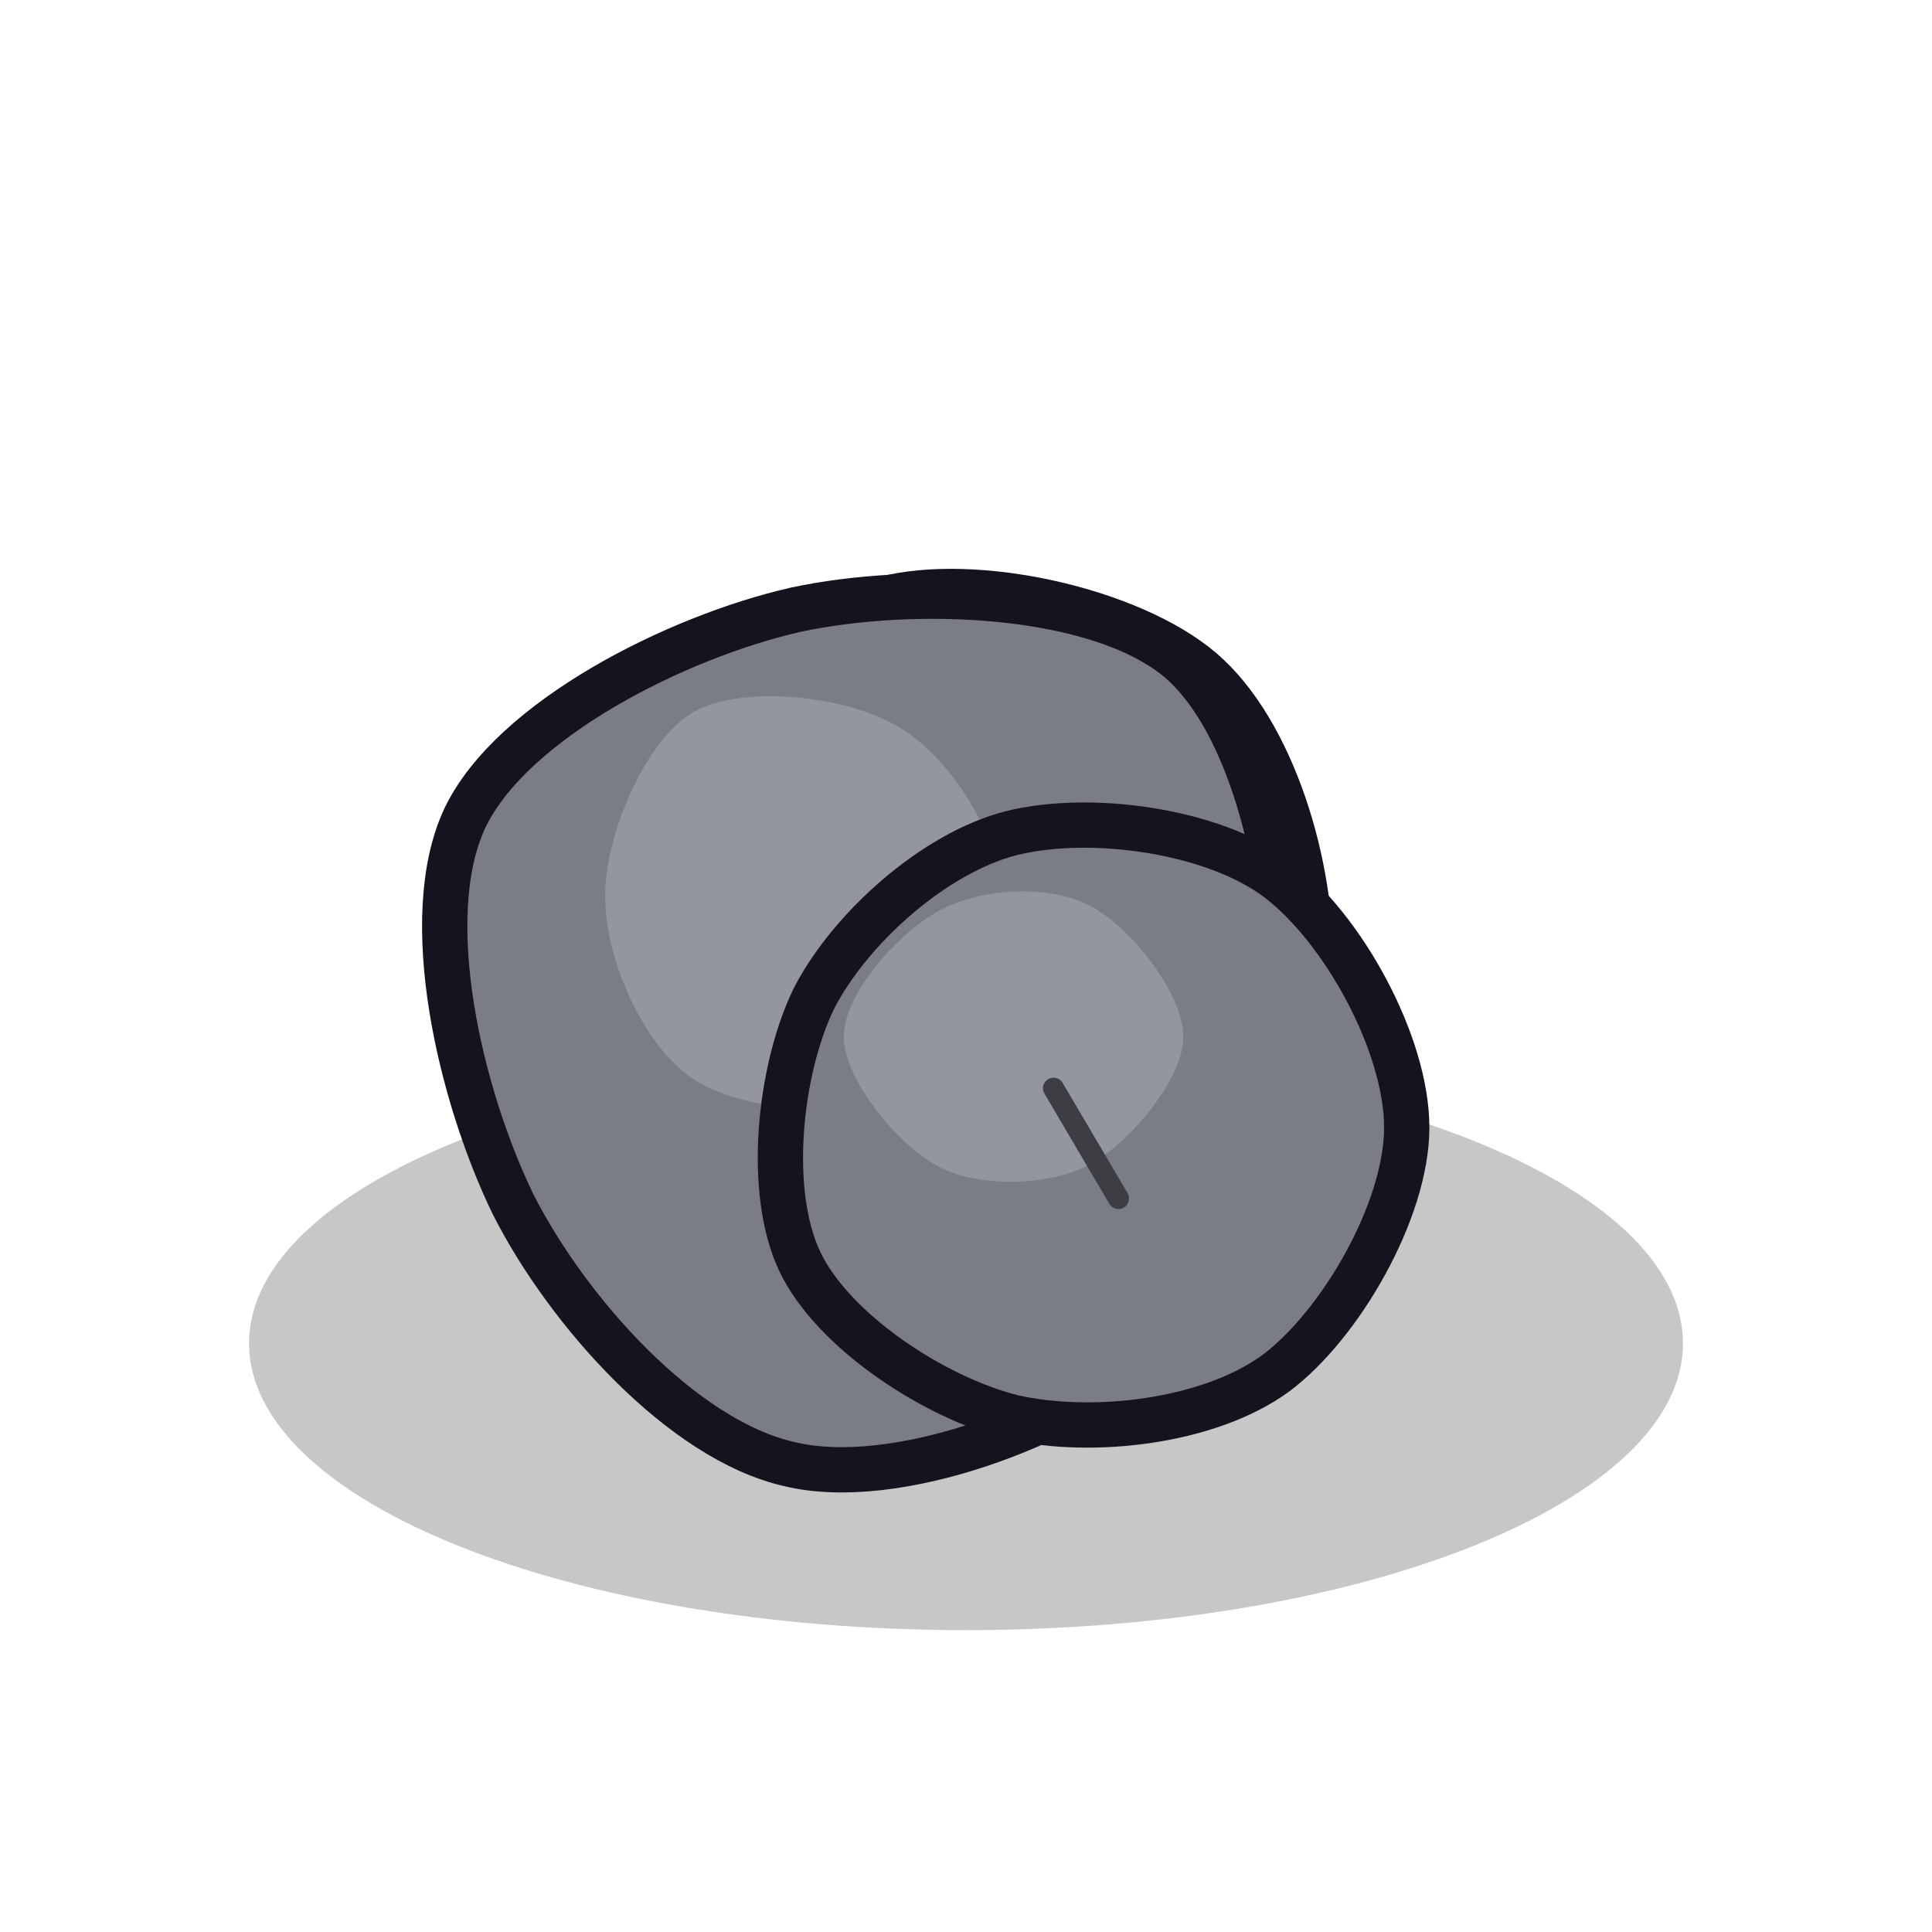
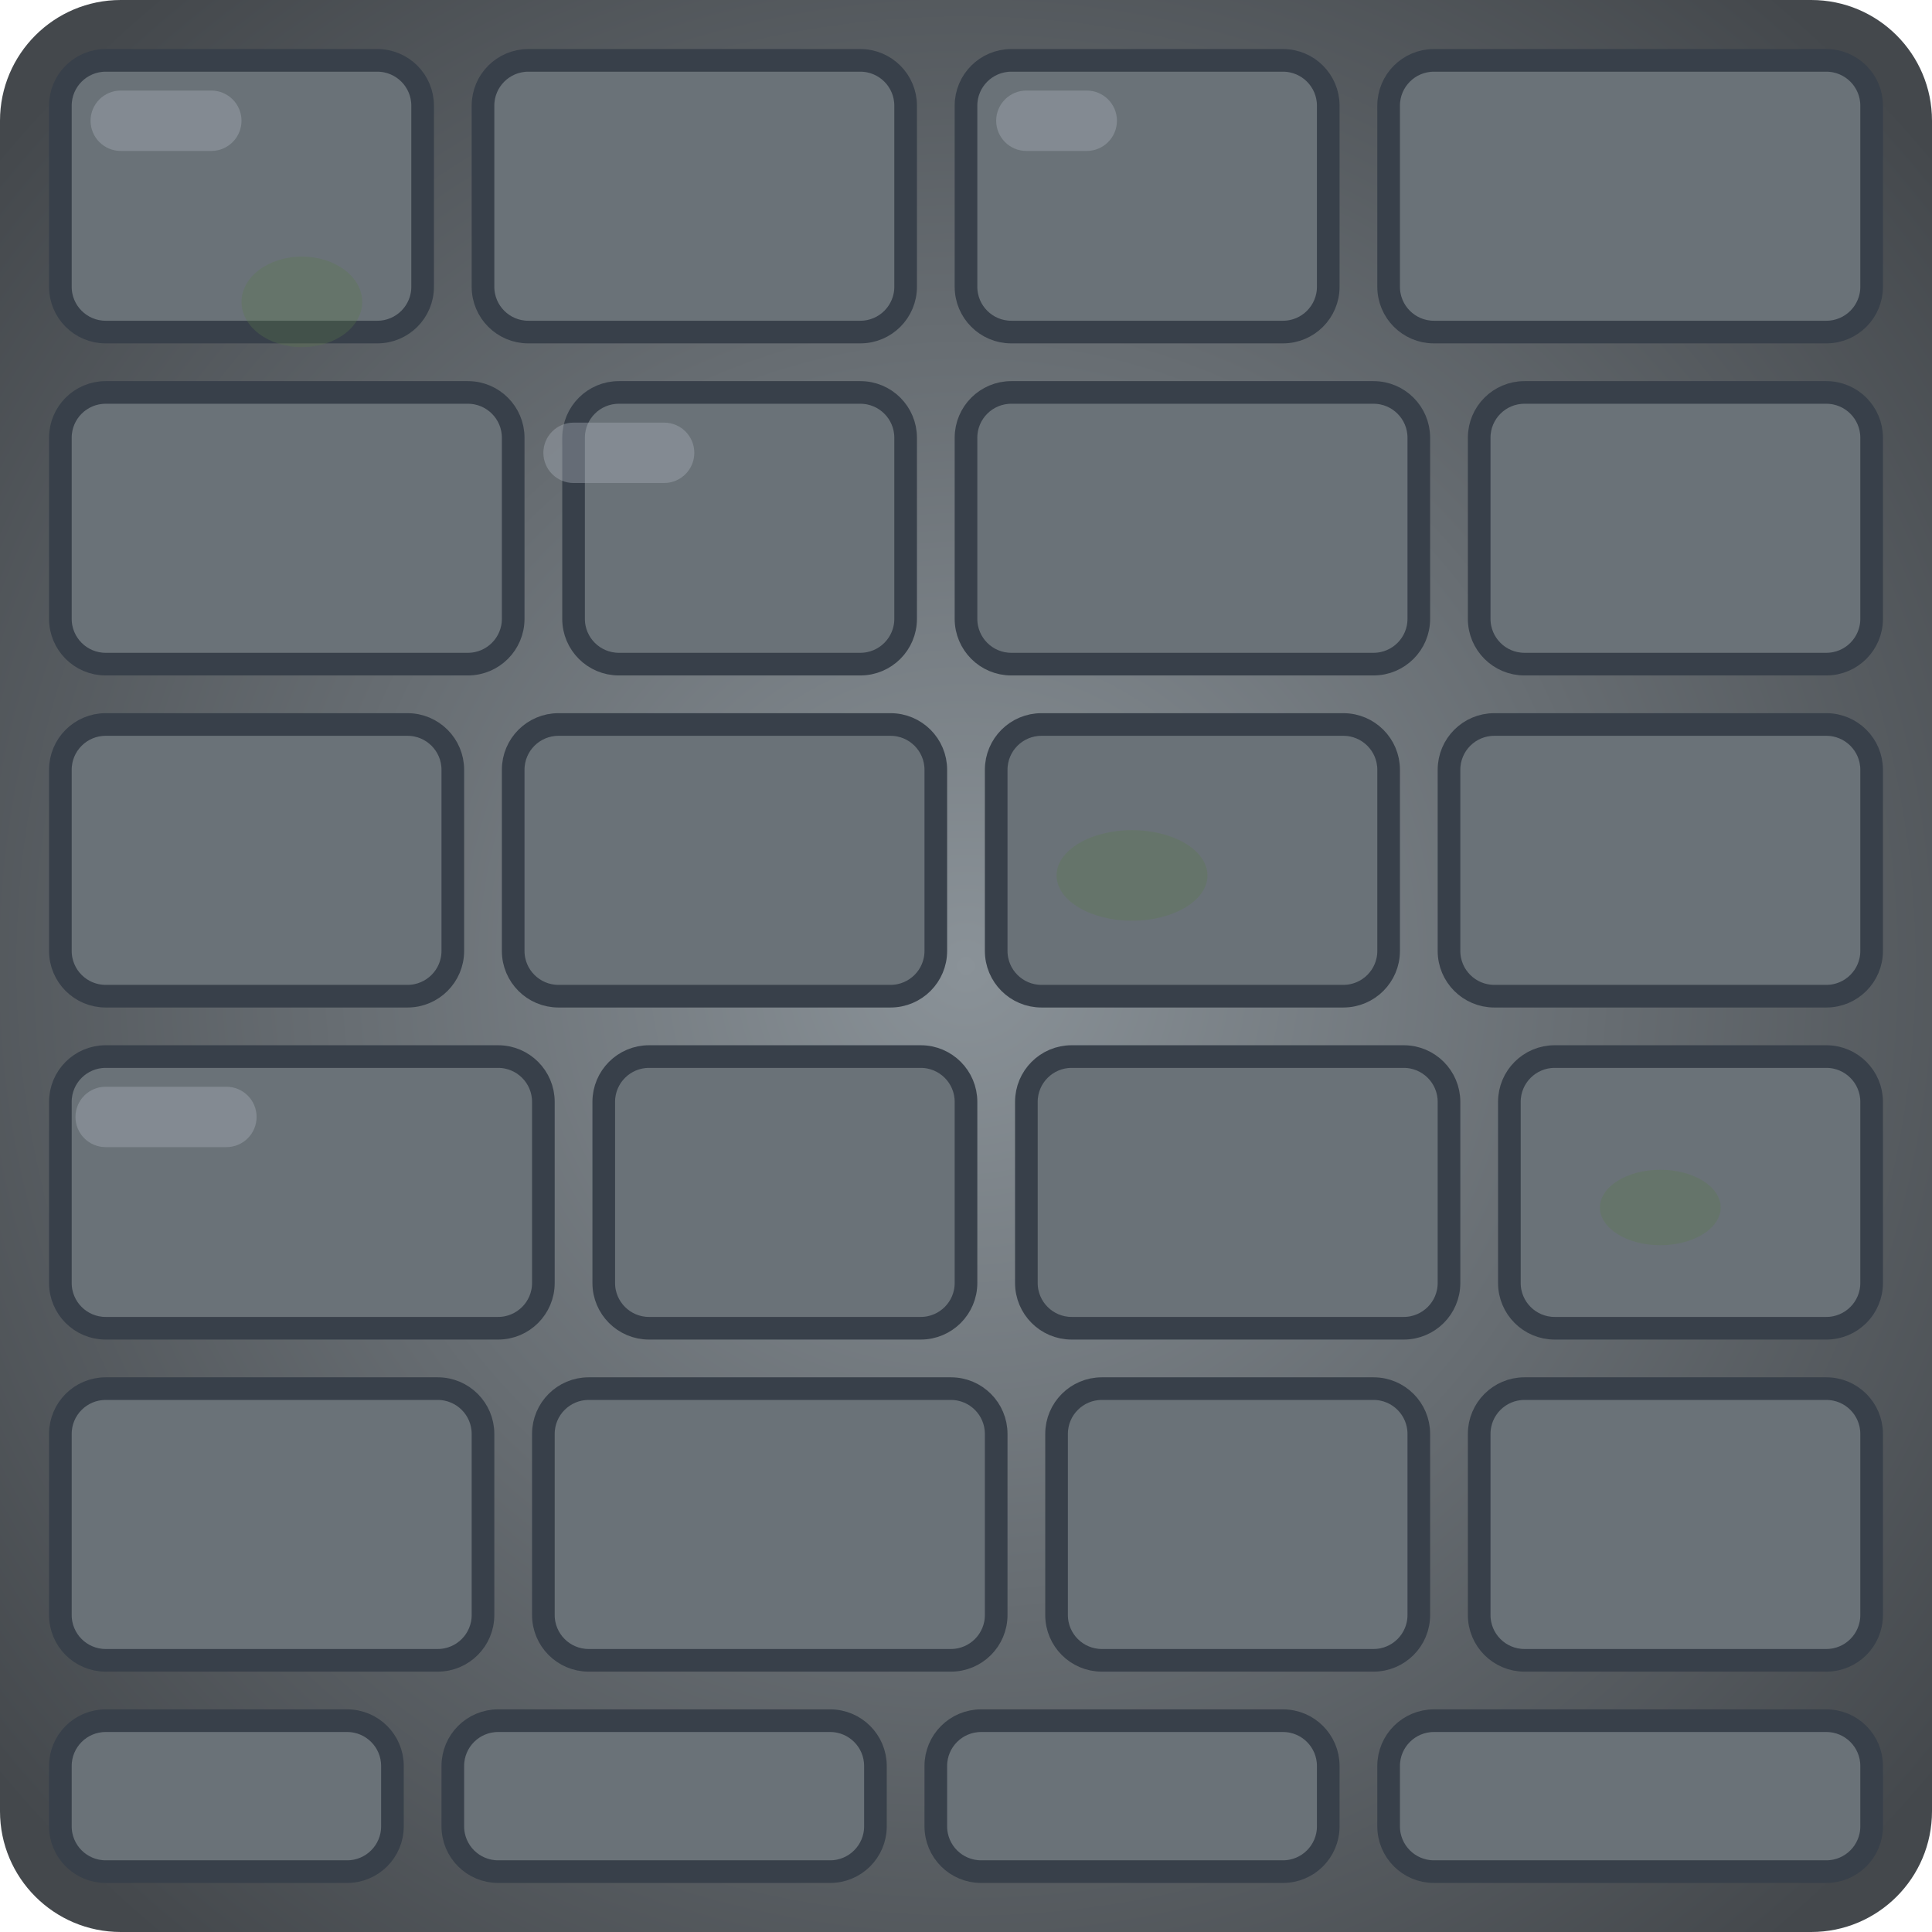
<svg xmlns="http://www.w3.org/2000/svg" width="128" height="128" viewBox="0 0 128 128">
-   <ellipse cx="64.0" cy="89.0" rx="47.5" ry="19.0" fill="#000000" opacity="0.22" />
-   <path d="M 86.8 64.0 C 86.7 70.4, 83.4 78.8, 78.8 82.5 C 74.1 86.3, 64.6 88.1, 58.8 86.6 C 53.0 85.2, 46.6 79.1, 43.9 73.7 C 41.3 68.2, 40.4 59.5, 42.8 53.8 C 45.3 48.1, 52.3 41.3, 58.5 39.7 C 64.6 38.1, 74.9 40.4, 79.6 44.4 C 84.4 48.5, 87.0 57.6, 86.8 64.0 Z" fill="#7a7c86" stroke="#16131f" stroke-width="3" stroke-linejoin="round" />
-   <path d="M 72.3 57.3 C 72.3 61.0, 68.7 66.8, 65.6 68.3 C 62.5 69.9, 56.7 68.4, 53.8 66.6 C 51.0 64.8, 48.6 60.7, 48.4 57.3 C 48.2 53.9, 49.9 48.1, 52.8 46.2 C 55.7 44.3, 62.4 44.3, 65.6 46.2 C 68.9 48.0, 72.4 53.6, 72.3 57.3 Z" fill="#a3a6b0" opacity="0.6" />
-   <line x1="62.1" y1="61.1" x2="66.9" y2="69.3" stroke="#3d3e44" stroke-width="1.4" stroke-linecap="round" />
-   <path d="M 85.3 67.8 C 85.0 75.4, 81.8 84.6, 76.3 89.5 C 70.8 94.4, 59.3 98.7, 52.3 97.0 C 45.2 95.4, 37.6 86.9, 34.0 79.8 C 30.5 72.6, 27.7 60.8, 30.8 54.2 C 33.9 47.7, 44.8 42.2, 52.7 40.4 C 60.6 38.7, 72.7 39.2, 78.1 43.7 C 83.5 48.3, 85.6 60.1, 85.3 67.8 Z" fill="#7a7c86" stroke="#16131f" stroke-width="3" stroke-linejoin="round" />
-   <path d="M 66.4 59.5 C 66.5 63.5, 63.8 70.3, 60.4 72.3 C 57.0 74.3, 49.5 73.7, 46.1 71.6 C 42.7 69.5, 40.1 63.6, 40.1 59.5 C 40.0 55.5, 42.7 49.1, 45.9 47.2 C 49.2 45.3, 56.2 46.1, 59.6 48.2 C 63.0 50.2, 66.3 55.5, 66.4 59.5 Z" fill="#a3a6b0" opacity="0.6" />
-   <line x1="56.6" y1="64.2" x2="62.5" y2="74.3" stroke="#3d3e44" stroke-width="1.4" stroke-linecap="round" />
-   <path d="M 93.2 74.7 C 93.2 80.2, 88.8 87.8, 84.5 91.0 C 80.1 94.2, 72.4 95.1, 67.1 93.9 C 61.9 92.6, 55.2 88.2, 53.0 83.6 C 50.8 79.0, 51.6 71.0, 53.9 66.2 C 56.3 61.5, 61.9 56.5, 67.0 55.2 C 72.2 53.9, 80.3 55.0, 84.6 58.2 C 89.0 61.5, 93.2 69.2, 93.2 74.7 Z" fill="#7a7c86" stroke="#16131f" stroke-width="3" stroke-linejoin="round" />
-   <path d="M 78.4 68.7 C 78.4 71.5, 74.8 75.8, 72.1 77.2 C 69.4 78.6, 64.9 78.7, 62.2 77.3 C 59.5 75.9, 55.9 71.5, 55.9 68.7 C 55.9 65.8, 59.6 61.7, 62.3 60.3 C 65.1 58.8, 69.5 58.6, 72.2 60.0 C 74.9 61.4, 78.4 65.8, 78.4 68.7 Z" fill="#a3a6b0" opacity="0.6" />
-   <line x1="69.8" y1="72.1" x2="74.1" y2="79.4" stroke="#3d3e44" stroke-width="1.4" stroke-linecap="round" />
+   <defs>
+     <radialGradient id="bg" cx="50%" cy="50%" r="65%">
+       <stop offset="0%" stop-color="#8a9298" />
+       <stop offset="100%" stop-color="#44484c" />
+     </radialGradient>
+   </defs>
+   <rect width="128" height="128" fill="url(#bg)" rx="8" />
+   <g fill="#6a7278" stroke="#38404a" stroke-width="1.5">
+     <rect x="4" y="4" width="24" height="18" rx="3" />
+     <rect x="32" y="4" width="28" height="18" rx="3" />
+     <rect x="64" y="4" width="24" height="18" rx="3" />
+     <rect x="92" y="4" width="32" height="18" rx="3" />
+     <rect x="4" y="26" width="30" height="18" rx="3" />
+     <rect x="38" y="26" width="22" height="18" rx="3" />
+     <rect x="64" y="26" width="30" height="18" rx="3" />
+     <rect x="98" y="26" width="26" height="18" rx="3" />
+     <rect x="4" y="48" width="26" height="18" rx="3" />
+     <rect x="34" y="48" width="28" height="18" rx="3" />
+     <rect x="66" y="48" width="26" height="18" rx="3" />
+     <rect x="96" y="48" width="28" height="18" rx="3" />
+     <rect x="4" y="70" width="32" height="18" rx="3" />
+     <rect x="40" y="70" width="24" height="18" rx="3" />
+     <rect x="68" y="70" width="28" height="18" rx="3" />
+     <rect x="100" y="70" width="24" height="18" rx="3" />
+     <rect x="4" y="92" width="28" height="18" rx="3" />
+     <rect x="36" y="92" width="30" height="18" rx="3" />
+     <rect x="70" y="92" width="24" height="18" rx="3" />
+     <rect x="98" y="92" width="26" height="18" rx="3" />
+     <rect x="4" y="114" width="22" height="10" rx="3" />
+     <rect x="30" y="114" width="28" height="10" rx="3" />
+     <rect x="62" y="114" width="26" height="10" rx="3" />
+     <rect x="92" y="114" width="32" height="10" rx="3" />
+   </g>
+   <g fill="#a8b0b8" opacity="0.4">
+     <rect x="6" y="6" width="10" height="4" rx="2" />
+     <rect x="66" y="6" width="8" height="4" rx="2" />
+     <rect x="36" y="28" width="10" height="4" rx="2" />
+     <rect x="5" y="72" width="12" height="4" rx="2" />
+   </g>
+   <g fill="#5a7a4a" opacity="0.3">
+     <ellipse cx="20" cy="20" rx="4" ry="3" />
+     <ellipse cx="75" cy="58" rx="5" ry="3" />
+     <ellipse cx="110" cy="80" rx="4" ry="2.5" />
+   </g>
</svg>
